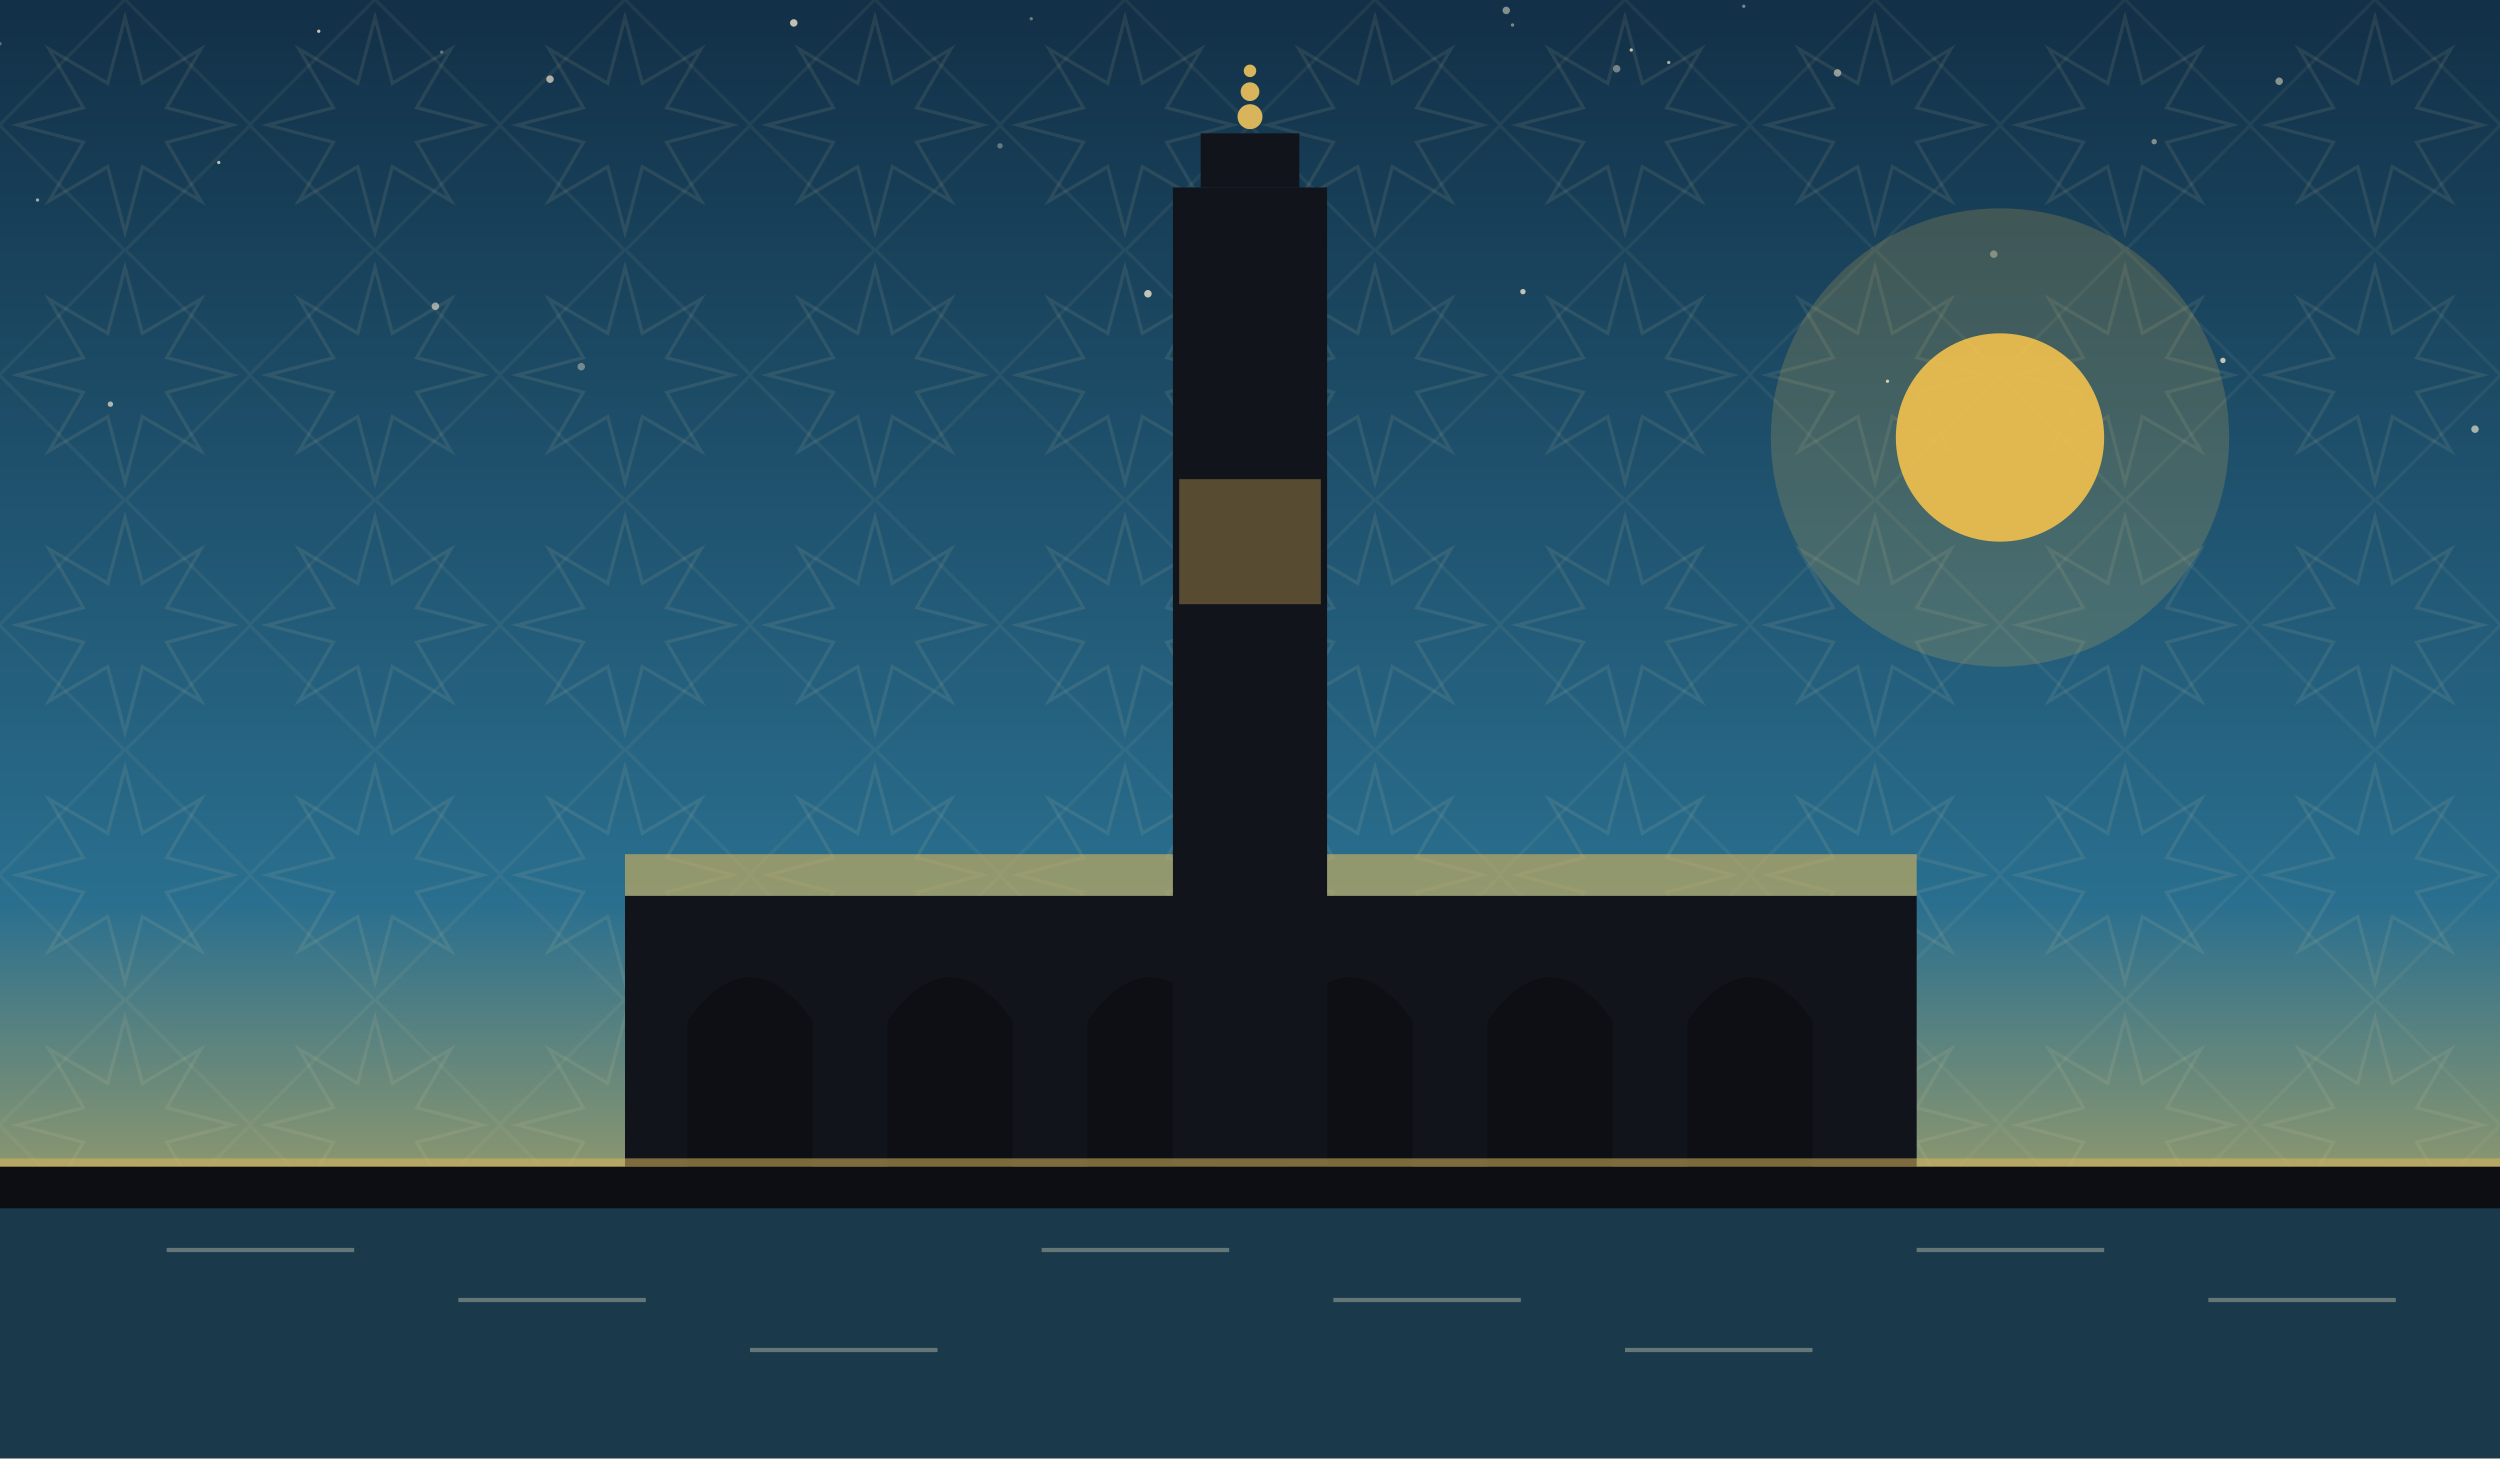
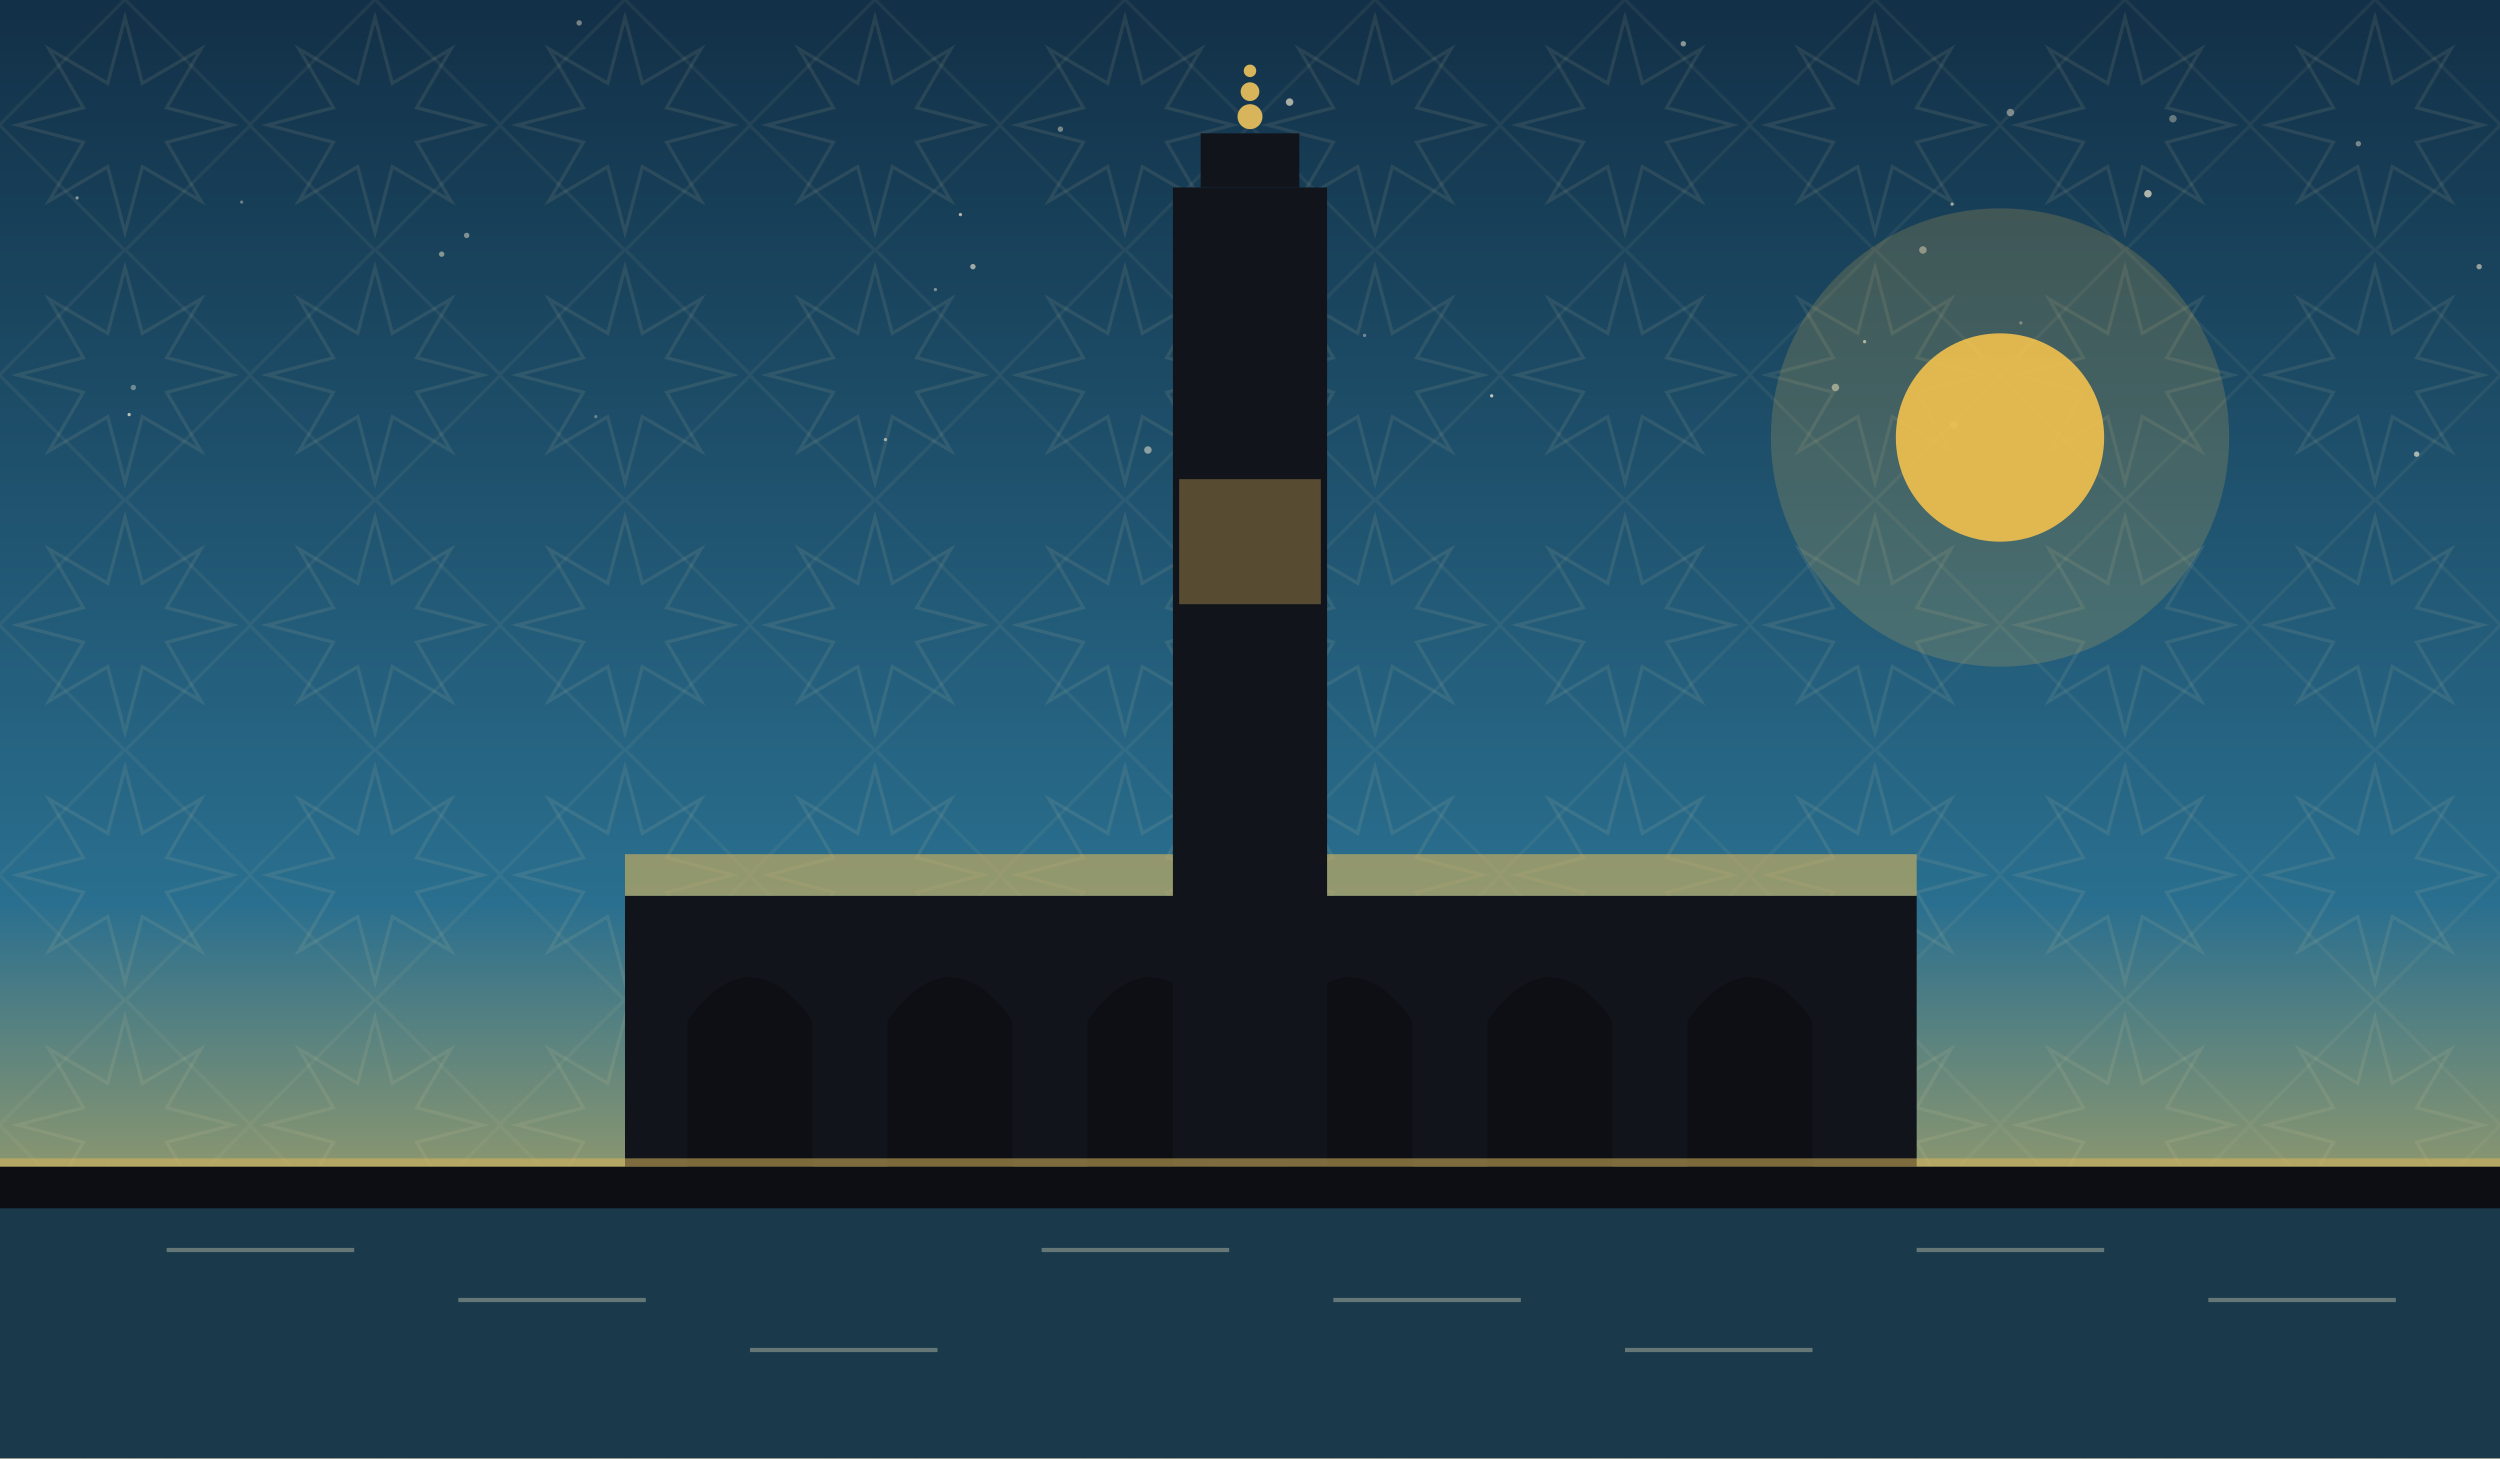
<svg xmlns="http://www.w3.org/2000/svg" viewBox="0 0 1200 700" role="img">
  <defs>
    <linearGradient id="sky" x1="0" y1="0" x2="0" y2="1">
      <stop offset="0" stop-color="#123047" />
      <stop offset="0.62" stop-color="#2a6f8f" />
      <stop offset="1" stop-color="#f2c14e" />
    </linearGradient>
    <pattern id="g1" width="120" height="120" patternUnits="userSpaceOnUse">
      <polygon points="111.6,60.0 80.0,68.3 96.5,96.5 68.3,80.0 60.0,111.6 51.7,80.0 23.5,96.5 40.0,68.3 8.4,60.0 40.0,51.7 23.5,23.5 51.7,40.0 60.0,8.4 68.3,40.0 96.5,23.5 80.0,51.7" fill="none" stroke="#e8d9a8" stroke-width="1.6" opacity="0.1" />
      <rect x="17.4" y="17.4" width="85.2" height="85.2" fill="none" stroke="#e8d9a8" stroke-width="1.6" opacity="0.07" transform="rotate(45 60.0 60.0)" />
    </pattern>
  </defs>
  <rect width="1200" height="700" fill="url(#sky)" />
  <rect width="1200" height="700" fill="url(#g1)" />
-   <circle cx="551" cy="141" r="1.8" fill="#f7ecd2" opacity="0.76" />
-   <circle cx="801" cy="30" r="0.8" fill="#f7ecd2" opacity="0.65" />
-   <circle cx="1188" cy="206" r="1.8" fill="#f7ecd2" opacity="0.63" />
-   <circle cx="776" cy="33" r="1.8" fill="#f7ecd2" opacity="0.43" />
-   <circle cx="837" cy="3" r="0.8" fill="#f7ecd2" opacity="0.46" />
-   <circle cx="627" cy="152" r="1.8" fill="#f7ecd2" opacity="0.39" />
-   <circle cx="1034" cy="68" r="1.3" fill="#f7ecd2" opacity="0.47" />
-   <circle cx="882" cy="35" r="1.8" fill="#f7ecd2" opacity="0.55" />
-   <circle cx="723" cy="5" r="1.8" fill="#f7ecd2" opacity="0.50" />
-   <circle cx="53" cy="194" r="1.3" fill="#f7ecd2" opacity="0.67" />
-   <circle cx="480" cy="70" r="1.3" fill="#f7ecd2" opacity="0.35" />
-   <circle cx="588" cy="177" r="0.8" fill="#f7ecd2" opacity="0.61" />
-   <circle cx="209" cy="147" r="1.8" fill="#f7ecd2" opacity="0.58" />
-   <circle cx="279" cy="176" r="1.8" fill="#f7ecd2" opacity="0.39" />
-   <circle cx="726" cy="12" r="0.8" fill="#f7ecd2" opacity="0.47" />
-   <circle cx="1094" cy="39" r="1.8" fill="#f7ecd2" opacity="0.51" />
-   <circle cx="495" cy="9" r="0.8" fill="#f7ecd2" opacity="0.40" />
-   <circle cx="105" cy="78" r="0.8" fill="#f7ecd2" opacity="0.75" />
-   <circle cx="572" cy="94" r="0.8" fill="#f7ecd2" opacity="0.53" />
-   <circle cx="0" cy="21" r="0.8" fill="#f7ecd2" opacity="0.35" />
-   <circle cx="381" cy="11" r="1.8" fill="#f7ecd2" opacity="0.76" />
-   <circle cx="731" cy="140" r="1.3" fill="#f7ecd2" opacity="0.75" />
-   <circle cx="18" cy="96" r="0.8" fill="#f7ecd2" opacity="0.63" />
-   <circle cx="906" cy="183" r="0.8" fill="#f7ecd2" opacity="0.83" />
-   <circle cx="1067" cy="173" r="1.3" fill="#f7ecd2" opacity="0.76" />
-   <circle cx="957" cy="122" r="1.8" fill="#f7ecd2" opacity="0.39" />
-   <circle cx="264" cy="38" r="1.8" fill="#f7ecd2" opacity="0.67" />
-   <circle cx="212" cy="25" r="0.8" fill="#f7ecd2" opacity="0.35" />
-   <circle cx="153" cy="15" r="0.8" fill="#f7ecd2" opacity="0.80" />
-   <circle cx="783" cy="24" r="0.8" fill="#f7ecd2" opacity="0.77" />
+   <circle cx="619" cy="49" r="1.8" fill="#f7ecd2" opacity="0.66" />
+   <circle cx="965" cy="54" r="1.8" fill="#f7ecd2" opacity="0.45" />
+   <circle cx="1160" cy="218" r="1.3" fill="#f7ecd2" opacity="0.65" />
+   <circle cx="1132" cy="69" r="1.3" fill="#f7ecd2" opacity="0.43" />
+   <circle cx="425" cy="211" r="0.8" fill="#f7ecd2" opacity="0.60" />
+   <circle cx="551" cy="216" r="1.8" fill="#f7ecd2" opacity="0.51" />
+   <circle cx="286" cy="200" r="0.8" fill="#f7ecd2" opacity="0.35" />
+   <circle cx="278" cy="11" r="1.3" fill="#f7ecd2" opacity="0.43" />
+   <circle cx="1031" cy="93" r="1.8" fill="#f7ecd2" opacity="0.68" />
+   <circle cx="937" cy="98" r="0.8" fill="#f7ecd2" opacity="0.61" />
+   <circle cx="212" cy="122" r="1.3" fill="#f7ecd2" opacity="0.49" />
+   <circle cx="224" cy="113" r="1.3" fill="#f7ecd2" opacity="0.47" />
+   <circle cx="37" cy="95" r="0.8" fill="#f7ecd2" opacity="0.50" />
+   <circle cx="923" cy="120" r="1.8" fill="#f7ecd2" opacity="0.45" />
+   <circle cx="938" cy="204" r="1.8" fill="#f7ecd2" opacity="0.37" />
+   <circle cx="970" cy="155" r="0.8" fill="#f7ecd2" opacity="0.35" />
+   <circle cx="1043" cy="57" r="1.8" fill="#f7ecd2" opacity="0.36" />
+   <circle cx="509" cy="62" r="1.3" fill="#f7ecd2" opacity="0.43" />
+   <circle cx="64" cy="186" r="1.3" fill="#f7ecd2" opacity="0.39" />
+   <circle cx="116" cy="97" r="0.8" fill="#f7ecd2" opacity="0.37" />
+   <circle cx="449" cy="139" r="0.8" fill="#f7ecd2" opacity="0.46" />
+   <circle cx="895" cy="164" r="0.8" fill="#f7ecd2" opacity="0.65" />
+   <circle cx="1190" cy="128" r="1.3" fill="#f7ecd2" opacity="0.55" />
+   <circle cx="62" cy="199" r="0.8" fill="#f7ecd2" opacity="0.73" />
+   <circle cx="655" cy="161" r="0.8" fill="#f7ecd2" opacity="0.40" />
+   <circle cx="881" cy="186" r="1.8" fill="#f7ecd2" opacity="0.51" />
+   <circle cx="716" cy="190" r="0.8" fill="#f7ecd2" opacity="0.75" />
+   <circle cx="808" cy="21" r="1.3" fill="#f7ecd2" opacity="0.53" />
+   <circle cx="461" cy="103" r="0.8" fill="#f7ecd2" opacity="0.68" />
+   <circle cx="467" cy="128" r="1.3" fill="#f7ecd2" opacity="0.61" />
  <circle cx="960" cy="210" r="110" fill="#f2c14e" opacity="0.18" />
  <circle cx="960" cy="210" r="50" fill="#f2c14e" opacity="0.9" />
  <rect x="300" y="430" width="620" height="130" fill="#12141c" />
  <path d="M 330 560 L 330 490 Q 360 448 390 490 L 390 560 Z" fill="#0c0e14" opacity="0.9" />
  <path d="M 426 560 L 426 490 Q 456 448 486 490 L 486 560 Z" fill="#0c0e14" opacity="0.9" />
  <path d="M 522 560 L 522 490 Q 552 448 582 490 L 582 560 Z" fill="#0c0e14" opacity="0.9" />
  <path d="M 618 560 L 618 490 Q 648 448 678 490 L 678 560 Z" fill="#0c0e14" opacity="0.9" />
  <path d="M 714 560 L 714 490 Q 744 448 774 490 L 774 560 Z" fill="#0c0e14" opacity="0.9" />
  <path d="M 810 560 L 810 490 Q 840 448 870 490 L 870 560 Z" fill="#0c0e14" opacity="0.9" />
  <path d="M 300 430 L 920 430 L 920 410 L 300 410 Z" fill="#d8b45a" opacity="0.6" />
  <rect x="563.0" y="90" width="74" height="470" fill="#12141c" />
  <rect x="576.32" y="64" width="47.36" height="26" fill="#12141c" />
  <circle cx="600" cy="56" r="6" fill="#d8b45a" />
  <circle cx="600" cy="44" r="4.5" fill="#d8b45a" />
  <circle cx="600" cy="34" r="3" fill="#d8b45a" />
  <rect x="566" y="230" width="68" height="60" fill="#d8b45a" opacity="0.35" />
  <rect x="0" y="560" width="1200" height="60" fill="#0c0e14" opacity="0.6" />
  <rect x="0" y="560" width="1200" height="140" fill="#0c0e14" />
  <rect x="0" y="580" width="1200" height="120" fill="#2a6f8f" opacity="0.45" />
  <g opacity="0.35">
    <line x1="80" y1="600" x2="170" y2="600" stroke="#f2e6c8" stroke-width="2" />
    <line x1="220" y1="624" x2="310" y2="624" stroke="#f2e6c8" stroke-width="2" />
    <line x1="360" y1="648" x2="450" y2="648" stroke="#f2e6c8" stroke-width="2" />
    <line x1="500" y1="600" x2="590" y2="600" stroke="#f2e6c8" stroke-width="2" />
    <line x1="640" y1="624" x2="730" y2="624" stroke="#f2e6c8" stroke-width="2" />
    <line x1="780" y1="648" x2="870" y2="648" stroke="#f2e6c8" stroke-width="2" />
    <line x1="920" y1="600" x2="1010" y2="600" stroke="#f2e6c8" stroke-width="2" />
    <line x1="1060" y1="624" x2="1150" y2="624" stroke="#f2e6c8" stroke-width="2" />
  </g>
  <rect x="0" y="556" width="1200" height="4" fill="#d8b45a" opacity="0.55" />
</svg>
